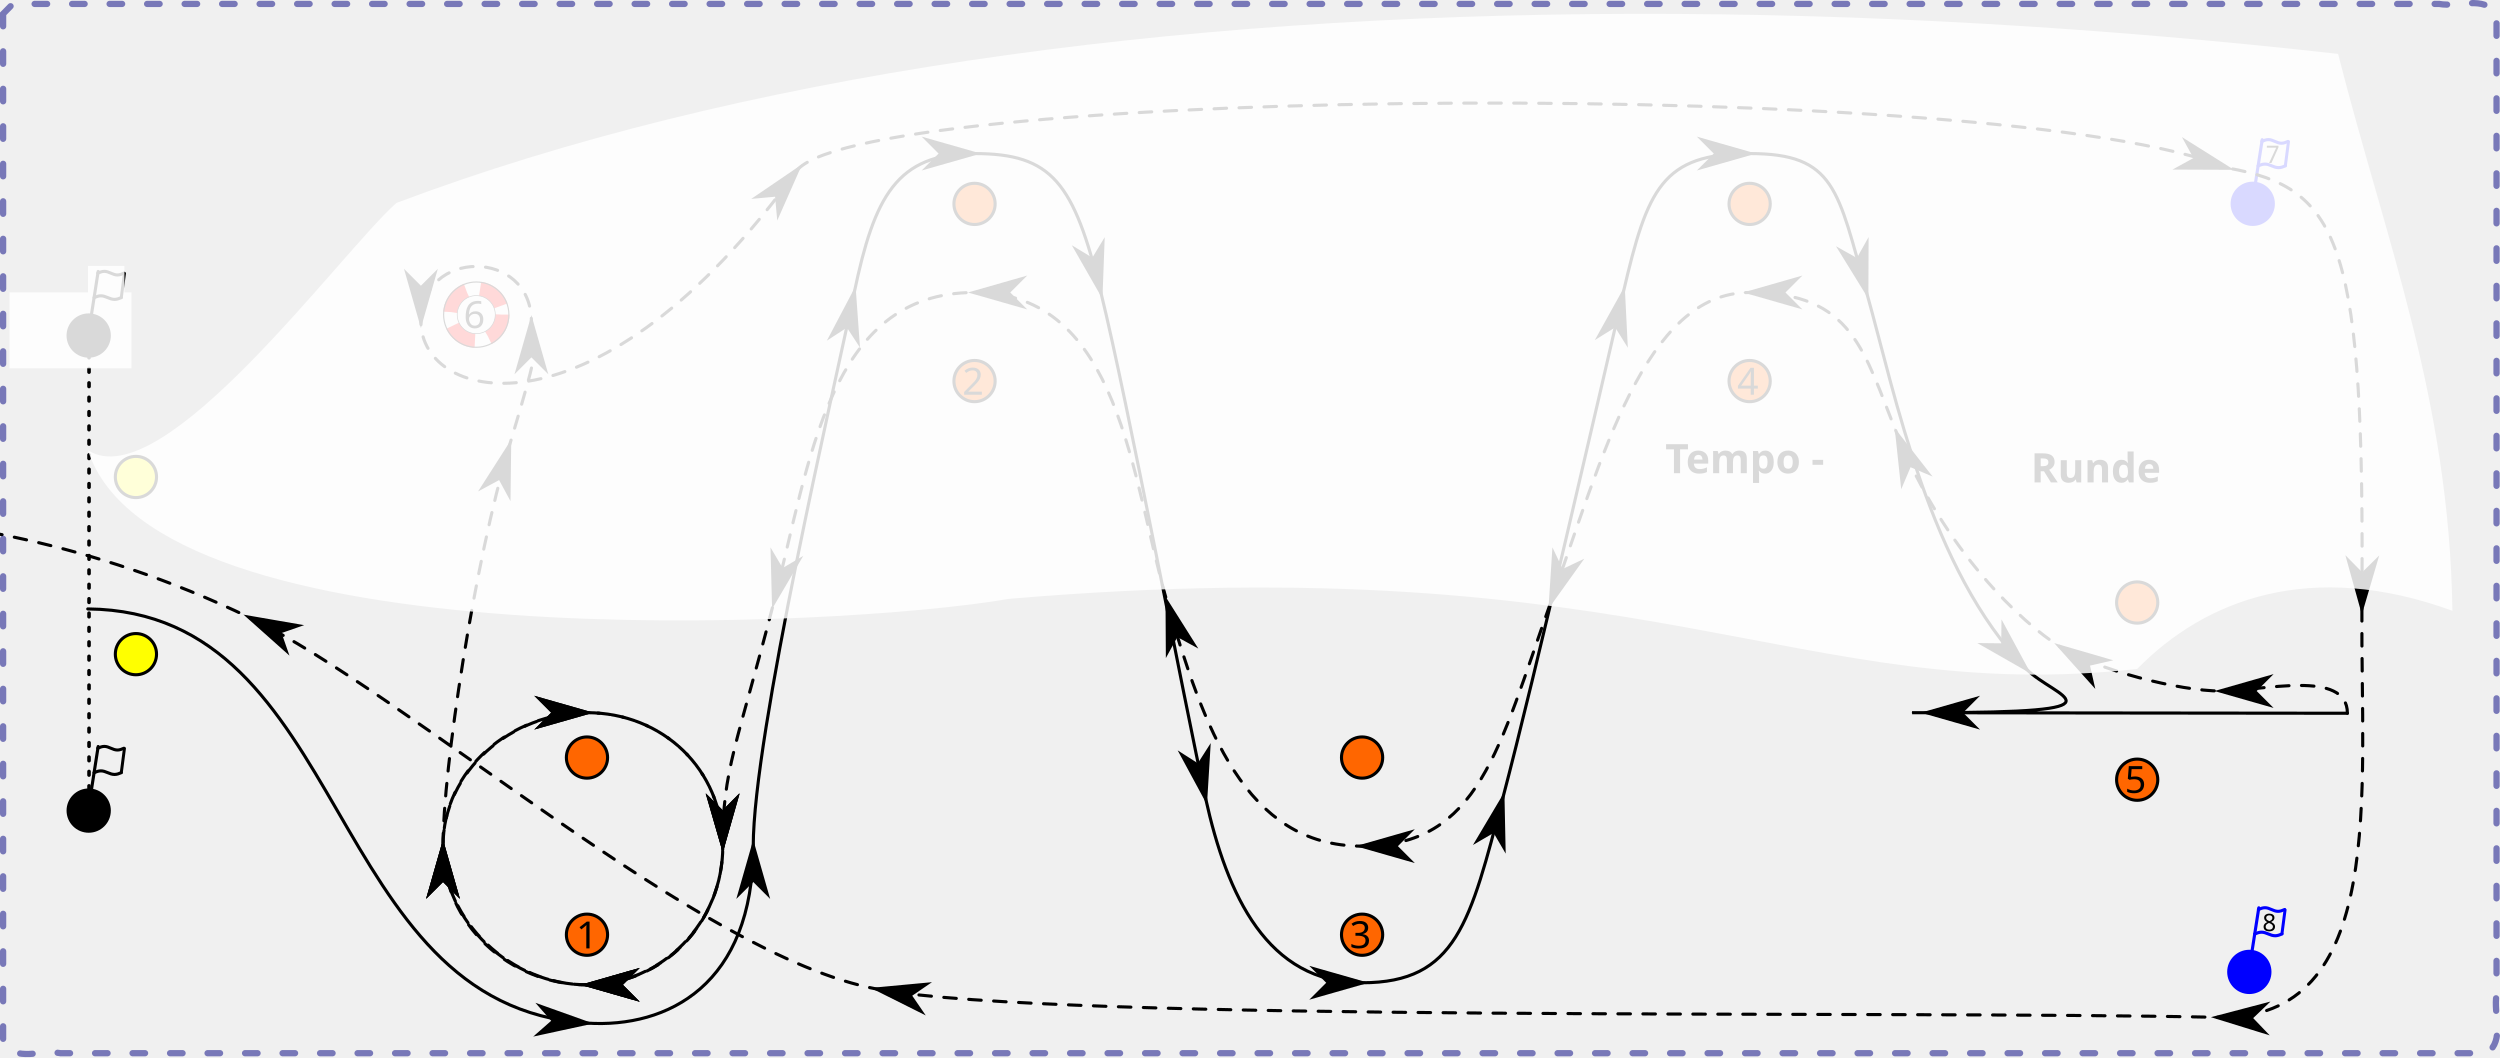
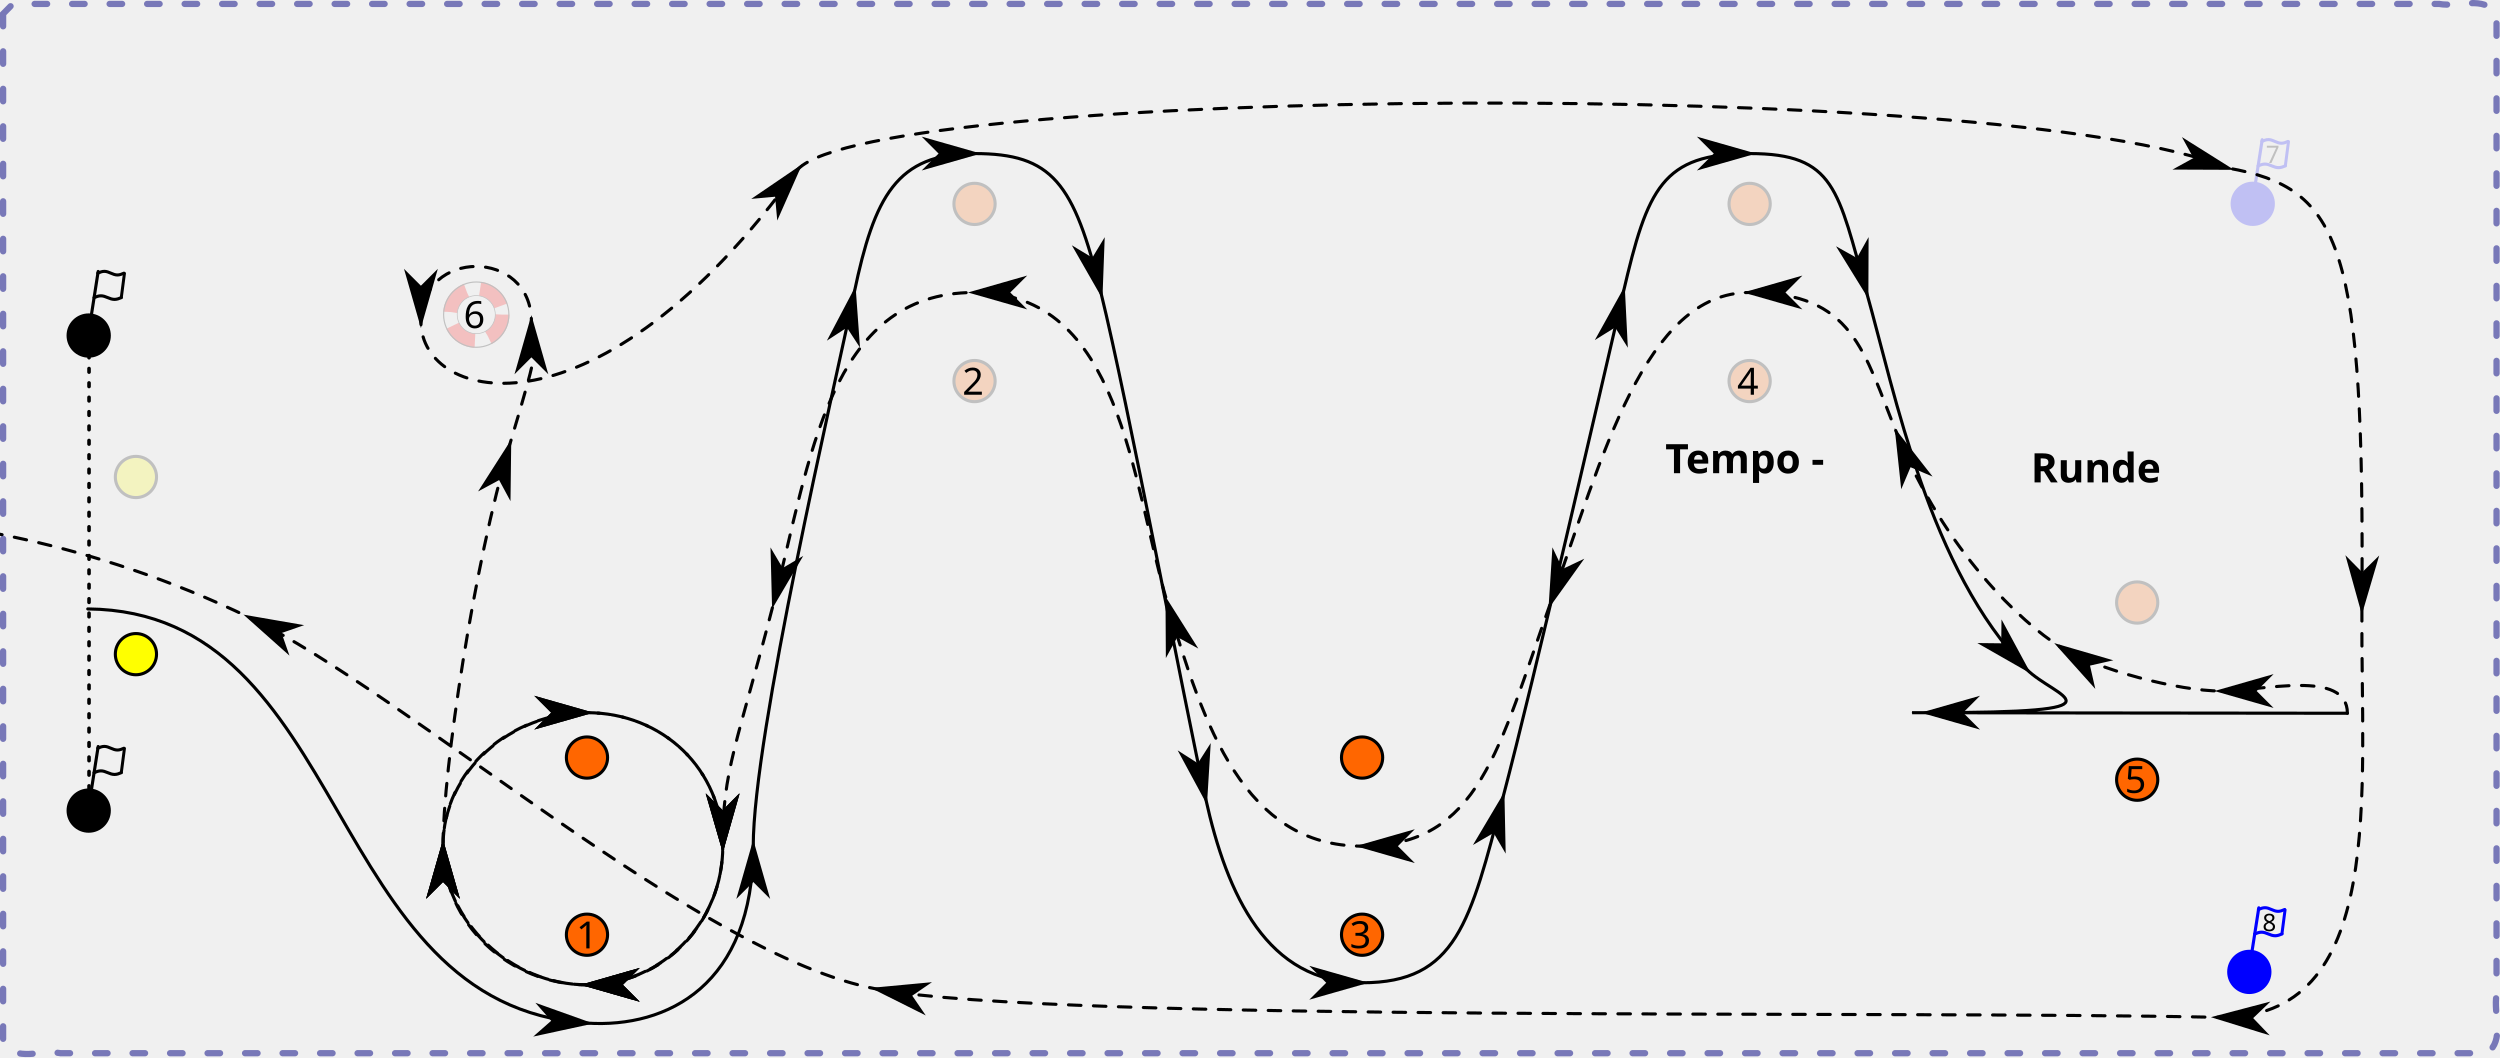
<svg xmlns="http://www.w3.org/2000/svg" version="1.0" id="svg3641" height="360.829" width="853.326" style="enable-background:new" xml:space="preserve">
  <defs id="arrows">
    <marker id="RazorWire" refX="0" refY="0" orient="auto" style="overflow:visible">
      <path id="path5527" style="fill:#34ff00;fill-opacity:1;fill-rule:evenodd;stroke:#34ff00;stroke-width:0.085pt;stroke-opacity:1" d="M 0.019,-0.632 V 0.595 L -6.621,2.568 H 9.113 L 2.979,0.595 V -0.632 L 9.166,-2.472 H -6.594 Z" />
    </marker>
    <marker orient="auto" refY="0" refX="0" id="Scissors" style="overflow:visible">
      <path id="schere" d="M 9.696,-3.847 C 8.661,-5.095 6.794,-5.052 5.4,-4.515 l -8.76,3.283 c -2.548,-1.394 -5.065,-0.995 -5.065,-1.673 0,-0.53 0.487,-0.414 0.414,-1.795 -0.07,-1.326 -1.454,-2.307 -2.763,-2.22 -1.309,-0.008 -2.666,0.995 -2.678,2.379 -0.098,1.393 1.074,2.688 2.461,2.779 1.624,0.242 4.499,-0.742 5.848,1.676 C -6.148,1.766 -7.931,1.771 -9.543,1.679 -10.882,1.602 -12.489,1.985 -13.128,3.301 c -0.617,1.261 -0.012,3.056 1.405,3.442 1.43,0.525 3.393,-0.138 3.733,-1.782 0.262,-1.267 -0.635,-1.862 -0.291,-2.322 0.26,-0.347 1.91,-0.146 4.85,-1.466 L 6.055,4.515 C 7.253,4.85 8.718,4.839 9.78,3.66 L -0.055,-0.057 Z M -9.832,-5.874 c 1.381,0.771 1.268,2.862 -0.167,3.268 -1.298,0.452 -2.956,-0.81 -2.542,-2.216 0.242,-1.154 1.764,-1.579 2.709,-1.052 z m 0.06,8.552 c 1.441,0.532 1.196,2.97 -0.269,3.298 -0.972,0.337 -2.361,-0.148 -2.459,-1.293 -0.189,-1.392 1.446,-2.65 2.728,-2.005 z" style="fill:#34ff00;fill-opacity:1;stroke:#34ff00;stroke-width:1.067;stroke-opacity:1" />
    </marker>
    <marker orient="auto" refY="0" refX="0" id="Legs" style="overflow:visible">
      <g id="g5494" transform="scale(-0.7)" style="fill:#34ff00;fill-opacity:1;stroke:#34ff00;stroke-opacity:1">
        <g id="g5496" transform="matrix(0,-1,-1,0,22.0892,22.73484)" style="fill:#34ff00;fill-opacity:1;stroke:#34ff00;stroke-opacity:1">
          <path id="path5498" d="m 22.636,22.054 c -7.371,5.036 -2.618,7.047 -6.23,14.339" style="fill:#34ff00;fill-opacity:1;fill-rule:evenodd;stroke:#34ff00;stroke-width:1.067pt;stroke-opacity:1" />
          <path id="path5500" d="m 22.825,21.918 c -1.451,8.904 3.772,9.355 4.805,14.747" style="fill:#34ff00;fill-opacity:1;fill-rule:evenodd;stroke:#34ff00;stroke-width:1.067pt;stroke-opacity:1" />
        </g>
        <path id="path5502" d="m -15.029,-7.181 -0.984,4.313 4.227,-1.305 z" style="fill:#34ff00;fill-opacity:1;fill-rule:evenodd;stroke:#34ff00;stroke-width:1.067pt;stroke-opacity:1" />
        <path id="path5504" d="m -16.23,4.861 1.999,3.946 2.418,-3.704 z" style="fill:#34ff00;fill-opacity:1;fill-rule:evenodd;stroke:#34ff00;stroke-width:1.067pt;stroke-opacity:1" />
      </g>
    </marker>
    <linearGradient id="linearGradient5477">
      <stop style="stop-color:#57e307;stop-opacity:1;" offset="0" id="stop5479" />
    </linearGradient>
    <marker style="overflow:visible" id="Arrow1Lend" refX="0" refY="0" orient="auto">
      <path style="fill-rule:evenodd;stroke:#000000;stroke-width:0.853pt;marker-start:none" d="M -10.667,0 -14.933,4.267 0,0 -14.933,-4.267 Z" id="path3104" />
    </marker>
    <marker style="overflow:visible" id="Arrow1Lstart" refX="0" refY="0" orient="auto">
      <path style="fill-rule:evenodd;stroke:#000000;stroke-width:0.853pt;marker-start:none" d="M 10.667,0 14.933,-4.267 0,0 14.933,4.267 Z" id="path3282" />
    </marker>
    <marker style="overflow:visible" id="Arrow1Lstart-7" refX="0" refY="0" orient="auto">
      <path style="fill-rule:evenodd;stroke:#000000;stroke-width:0.853pt;marker-start:none" d="M 10.667,0 14.933,-4.267 0,0 14.933,4.267 Z" id="path3282-4" />
    </marker>
    <marker style="overflow:visible" id="Arrow1Lend-6" refX="0" refY="0" orient="auto">
      <path style="fill-rule:evenodd;stroke:#000000;stroke-width:0.853pt;marker-start:none" d="M -10.667,0 -14.933,4.267 0,0 -14.933,-4.267 Z" id="path3104-0" />
    </marker>
  </defs>
  <g transform="translate(-215.4445,-435.3955)" style="display:inline" id="Parcours">
    <defs id="defs2076" />
    <g id="g1" />
    <g id="layer6" style="display:inline">
      <g transform="translate(18.94796,85.04597)" id="Zeitnahme" style="display:inline">
        <g id="g13156" transform="translate(-177.6378,-94.48819)">
          <path style="fill:#000000;fill-opacity:1;stroke:#000000;stroke-width:1.762" d="m 411.087,559.37 c 0,-3.685 -2.986,-6.678 -6.678,-6.678 -3.683,0 -6.678,2.987 -6.678,6.678 0,3.685 2.987,6.678 6.678,6.678 3.685,0 6.678,-2.987 6.678,-6.678 z" id="path13158" />
        </g>
        <g id="g13172" transform="translate(-177.6378,67.66194)">
          <path style="fill:#000000;fill-opacity:1;stroke:#000000;stroke-width:1.762" d="m 411.087,559.37 c 0,-3.685 -2.986,-6.678 -6.678,-6.678 -3.683,0 -6.678,2.987 -6.678,6.678 0,3.685 2.987,6.678 6.678,6.678 3.685,0 6.678,-2.987 6.678,-6.678 z" id="path13174" />
        </g>
        <path style="fill:none;stroke:#000000;stroke-width:1.228;stroke-linecap:round;stroke-linejoin:miter;stroke-miterlimit:4;stroke-dasharray:1.228, 3.684;stroke-dashoffset:0;stroke-opacity:1" d="m 226.886,466.315 c 0,23.379 0,46.759 0,70.138 0,19.991 0,67.885 0,87.271" id="path14169" />
      </g>
      <g transform="translate(113.4362,157.2769)" id="Tor1" style="display:inline;fill:#ff6600">
        <path style="fill:#ff6600;stroke:#000000;stroke-width:1.056" d="m 309.393,536.693 c 0,-3.883 -3.149,-7.032 -7.031,-7.032 -3.881,0 -7.031,3.148 -7.031,7.032 0,3.883 3.15,7.031 7.031,7.031 3.882,0 7.031,-3.147 7.031,-7.031 z" id="Tor1_innen" />
        <path style="fill:#ff6600;stroke:#000000;stroke-width:1.056" d="m 309.393,597.166 c 0,-3.883 -3.149,-7.032 -7.031,-7.032 -3.881,0 -7.031,3.148 -7.031,7.032 0,3.883 3.15,7.031 7.031,7.031 3.882,0 7.031,-3.147 7.031,-7.031 z" id="Tor1_aussen" />
      </g>
-       <g transform="translate(226.8221,-31.69941)" id="Tor2" style="display:inline;fill:#ff6600">
+       <g transform="translate(226.8221,-31.69941)" id="Tor2" opacity="0.2" style="display:inline;fill:#ff6600">
        <path style="fill:#ff6600;stroke:#000000;stroke-width:1.056" d="m 328.291,536.693 c 0,-3.883 -3.149,-7.032 -7.031,-7.032 -3.881,0 -7.031,3.148 -7.031,7.032 0,3.883 3.15,7.031 7.031,7.031 3.882,0 7.031,-3.147 7.031,-7.031 z" id="Tor2_aussen" />
        <path style="fill:#ff6600;stroke:#000000;stroke-width:1.056" d="m 328.291,597.166 c 0,-3.883 -3.149,-7.032 -7.031,-7.032 -3.881,0 -7.031,3.148 -7.031,7.032 0,3.883 3.15,7.031 7.031,7.031 3.882,0 7.031,-3.147 7.031,-7.031 z" id="Tor2_innen" />
      </g>
      <g transform="translate(340.2078,157.2769)" id="Tor3" style="display:inline;fill:#ff6600">
        <path style="fill:#ff6600;stroke:#000000;stroke-width:1.056" d="m 347.189,536.693 c 0,-3.883 -3.149,-7.032 -7.031,-7.032 -3.881,0 -7.031,3.148 -7.031,7.032 0,3.883 3.15,7.031 7.031,7.031 3.882,0 7.031,-3.147 7.031,-7.031 z" id="Tor3_innen" />
        <path style="fill:#ff6600;stroke:#000000;stroke-width:1.056" d="m 347.189,597.166 c 0,-3.883 -3.149,-7.032 -7.031,-7.032 -3.881,0 -7.031,3.148 -7.031,7.032 0,3.883 3.15,7.031 7.031,7.031 3.882,0 7.031,-3.147 7.031,-7.031 z" id="Tor3_aussen" />
      </g>
-       <g transform="translate(453.5935,-31.69941)" id="Tor4" style="display:inline;fill:#ff6600">
+       <g transform="translate(453.5935,-31.69941)" id="Tor4" opacity="0.2" style="display:inline;fill:#ff6600">
        <path style="fill:#ff6600;stroke:#000000;stroke-width:1.056" d="m 366.086,536.693 c 0,-3.883 -3.149,-7.032 -7.031,-7.032 -3.881,0 -7.031,3.148 -7.031,7.032 0,3.883 3.15,7.031 7.031,7.031 3.882,0 7.031,-3.147 7.031,-7.031 z" id="Tor4_aussen" />
        <path style="fill:#ff6600;stroke:#000000;stroke-width:1.056" d="m 366.086,597.166 c 0,-3.883 -3.149,-7.032 -7.031,-7.032 -3.881,0 -7.031,3.148 -7.031,7.032 0,3.883 3.15,7.031 7.031,7.031 3.882,0 7.031,-3.147 7.031,-7.031 z" id="Tor4_innen" />
      </g>
      <g transform="translate(566.9793,104.3635)" id="Tor5" style="display:inline;fill:#ff6600">
-         <path style="fill:#ff6600;stroke:#000000;stroke-width:1.056" d="m 384.984,536.693 c 0,-3.883 -3.149,-7.032 -7.031,-7.032 -3.881,0 -7.031,3.148 -7.031,7.032 0,3.883 3.15,7.031 7.031,7.031 3.882,0 7.031,-3.147 7.031,-7.031 z" id="Tor5_oben" />
+         <path style="fill:#ff6600;stroke:#000000;stroke-width:1.056" d="m 384.984,536.693 c 0,-3.883 -3.149,-7.032 -7.031,-7.032 -3.881,0 -7.031,3.148 -7.031,7.032 0,3.883 3.15,7.031 7.031,7.031 3.882,0 7.031,-3.147 7.031,-7.031 z" id="Tor5_oben" opacity="0.2" />
        <path style="fill:#ff6600;stroke:#000000;stroke-width:1.056" d="m 384.984,597.166 c 0,-3.883 -3.149,-7.032 -7.031,-7.032 -3.881,0 -7.031,3.148 -7.031,7.032 0,3.883 3.15,7.031 7.031,7.031 3.882,0 7.031,-3.147 7.031,-7.031 z" id="Tor5_unten" />
      </g>
-       <g transform="translate(18.94796,138.3793)" id="Schikane" style="display:inline">
+       <g transform="translate(18.94796,138.3793)" id="Schikane" opacity="0.2" style="display:inline">
        <g style="fill:none" id="Ring">
          <ellipse id="path8826" style="fill:none;stroke:#ff0000;stroke-width:4.821;stroke-linecap:butt;stroke-linejoin:round;stroke-miterlimit:4;stroke-dasharray:9.643, 4.821;stroke-dashoffset:0;stroke-opacity:1" cx="359.055" cy="404.409" rx="8.928" ry="8.928" />
          <ellipse style="display:inline;fill:none;stroke:#000000;stroke-width:0.229;stroke-linecap:round;stroke-linejoin:round;stroke-miterlimit:4;stroke-dasharray:none;stroke-dashoffset:0;stroke-opacity:1" id="path3620" cx="359.055" cy="404.409" rx="6.5" ry="6.5" />
          <ellipse style="display:inline;fill:none;stroke:#000000;stroke-width:0.393;stroke-linecap:round;stroke-linejoin:round;stroke-miterlimit:4;stroke-dasharray:none;stroke-dashoffset:0;stroke-opacity:1" id="path2733" cx="359.055" cy="404.409" rx="11.142" ry="11.142" />
        </g>
      </g>
      <g transform="translate(-40.52031,61.51377)" id="Start+Ziel" style="display:inline">
-         <path style="fill:#ffff00;stroke:#000000;stroke-width:1.056" d="m 309.393,536.693 c 0,-3.883 -3.149,-7.032 -7.031,-7.032 -3.881,0 -7.031,3.148 -7.031,7.032 0,3.883 3.15,7.031 7.031,7.031 3.882,0 7.031,-3.147 7.031,-7.031 z" id="Tor1_innen-7" />
+         <path style="fill:#ffff00;stroke:#000000;stroke-width:1.056" d="m 309.393,536.693 c 0,-3.883 -3.149,-7.032 -7.031,-7.032 -3.881,0 -7.031,3.148 -7.031,7.032 0,3.883 3.15,7.031 7.031,7.031 3.882,0 7.031,-3.147 7.031,-7.031 z" id="Tor1_innen-7" opacity="0.2" />
        <path style="fill:#ffff00;stroke:#000000;stroke-width:1.056" d="m 309.393,597.166 c 0,-3.883 -3.149,-7.032 -7.031,-7.032 -3.881,0 -7.031,3.148 -7.031,7.032 0,3.883 3.15,7.031 7.031,7.031 3.882,0 7.031,-3.147 7.031,-7.031 z" id="Tor1_aussen-3" />
      </g>
    </g>
  </g>
  <g transform="translate(-215.4445,-435.3955)" style="display:inline" id="ParcoursLabel">
    <defs id="defs2832" />
    <g id="g3113" style="display:inline">
      <text xml:space="preserve" style="font-style:normal;font-weight:normal;font-size:12.8px;line-height:0%;font-family:'Arial Black';display:inline;fill:#000000;fill-opacity:1;stroke:none;stroke-width:1.067" x="373.691" y="547.37" id="text3034">
        <tspan id="tspan3032" x="373.691" y="547.37" style="font-size:12.8px;line-height:1.25;stroke-width:1.067">6</tspan>
      </text>
      <text xml:space="preserve" style="font-style:normal;font-weight:normal;font-size:12.8px;line-height:0%;font-family:'Arial Black';display:inline;fill:#000000;fill-opacity:1;stroke:none;stroke-width:1.067" x="412.13" y="759.102" id="text3038">
        <tspan id="tspan3036" x="412.13" y="759.102" style="font-size:12.8px;line-height:1.25;stroke-width:1.067">1</tspan>
      </text>
      <text xml:space="preserve" style="font-style:normal;font-weight:normal;font-size:12.8px;line-height:0%;font-family:'Arial Black';display:inline;fill:#000000;fill-opacity:1;stroke:none;stroke-width:1.067" x="808.383" y="570.125" id="text3042">
        <tspan id="tspan3040" x="808.383" y="570.125" style="font-size:12.8px;line-height:1.25;stroke-width:1.067">4</tspan>
      </text>
      <text xml:space="preserve" style="font-style:normal;font-weight:normal;font-size:12.8px;line-height:0%;font-family:'Arial Black';display:inline;fill:#000000;fill-opacity:1;stroke:none;stroke-width:1.067" x="940.704" y="706.032" id="text3046">
        <tspan id="tspan3044" x="940.704" y="706.032" style="font-size:12.8px;line-height:1.25;stroke-width:1.067">5</tspan>
      </text>
      <text xml:space="preserve" style="font-style:normal;font-weight:normal;font-size:12.8px;line-height:0%;font-family:'Arial Black';display:inline;fill:#000000;fill-opacity:1;stroke:none;stroke-width:1.067" x="676.131" y="759.024" id="text3050">
        <tspan id="tspan3048" x="676.131" y="759.024" style="font-size:12.8px;line-height:1.25;stroke-width:1.067">3</tspan>
      </text>
-       <g transform="translate(579.9631,-35.51099)" id="g3068" style="display:inline">
+       <g transform="translate(579.9631,-35.51099)" id="g3068" opacity="0.2" style="display:inline">
        <path id="path3052" d="m 411.087,540.472 c 0,-3.685 -2.986,-6.678 -6.678,-6.678 -3.683,0 -6.678,2.987 -6.678,6.678 0,3.685 2.987,6.678 6.678,6.678 3.685,0 6.678,-2.987 6.678,-6.678 z" style="fill:#0000ff;fill-opacity:1;stroke:#0000ff;stroke-width:1.762" />
        <g style="stroke:#0000ff" id="g3062">
          <path id="path3054" d="m 407.511,519.18 c 0.372,-0.161 0.745,-0.325 1.117,-0.438 0.372,-0.114 0.744,-0.181 1.117,-0.181 0.372,0 0.744,0.063 1.117,0.181 0.372,0.113 0.744,0.273 1.116,0.438 0.369,0.16 0.745,0.321 1.117,0.434 0.369,0.114 0.745,0.181 1.117,0.181 0.368,0 0.745,-0.064 1.117,-0.181 0.368,-0.113 0.744,-0.274 1.117,-0.434" style="fill:none;stroke:#0000ff;stroke-width:1.052;stroke-linecap:round;stroke-linejoin:round" />
          <path id="path3056" d="m 407.643,518.601 -2.7,17.3 v 0.258 0" style="fill:none;stroke:#0000ff;stroke-width:1.067;stroke-linecap:round;stroke-linejoin:round" />
          <path id="path3058" d="m 406.246,527.522 c 0.384,-0.158 0.775,-0.317 1.163,-0.429 0.383,-0.113 0.775,-0.179 1.163,-0.179 0.383,0 0.774,0.062 1.163,0.179 0.387,0.112 0.774,0.271 1.163,0.429 0.387,0.159 0.774,0.317 1.162,0.433 0.388,0.109 0.775,0.175 1.163,0.175 0.388,0 0.775,-0.062 1.163,-0.175 0.387,-0.112 0.775,-0.271 1.163,-0.433" style="fill:none;stroke:#0000ff;stroke-width:1.067;stroke-linecap:round;stroke-linejoin:round" />
          <path id="path3060" d="m 416.604,519.31 -1.039,7.969 v 0.12 0" style="fill:none;stroke:#0000ff;stroke-width:1.024;stroke-linecap:round" />
        </g>
        <text xml:space="preserve" style="font-style:normal;font-weight:normal;font-size:12.8px;line-height:0%;font-family:'Arial Black';fill:#000000;fill-opacity:1;stroke:none;stroke-width:1.067" x="408.873" y="526.543" id="text3066">
          <tspan id="tspan3064" x="408.873" y="526.543" style="font-size:8.242px;line-height:1.25;stroke-width:1.067">7</tspan>
        </text>
      </g>
      <text xml:space="preserve" style="font-style:normal;font-weight:normal;font-size:12.8px;line-height:0%;font-family:'Arial Black';display:inline;fill:#000000;fill-opacity:1;stroke:none;stroke-width:1.067" x="543.926" y="570.125" id="text3090">
        <tspan id="tspan3088" x="543.926" y="570.125" style="font-size:12.8px;line-height:1.25;stroke-width:1.067">2</tspan>
      </text>
      <g id="g3100">
        <path id="path3092" d="m 248.821,528.636 c 0.372,-0.161 0.745,-0.325 1.117,-0.438 0.372,-0.114 0.744,-0.181 1.117,-0.181 0.372,0 0.744,0.063 1.117,0.181 0.372,0.113 0.744,0.273 1.116,0.438 0.369,0.16 0.745,0.321 1.117,0.434 0.369,0.114 0.745,0.181 1.117,0.181 0.368,0 0.745,-0.064 1.117,-0.181 0.368,-0.113 0.744,-0.274 1.117,-0.434" style="display:inline;fill:none;stroke:#000000;stroke-width:1.052;stroke-linecap:round;stroke-linejoin:round" />
        <path id="path3094" d="m 248.953,528.057 -2.7,17.3 v 0.258 0" style="display:inline;fill:none;stroke:#000000;stroke-width:1.067;stroke-linecap:round;stroke-linejoin:round" />
        <path id="path3096" d="m 247.556,536.977 c 0.384,-0.158 0.775,-0.317 1.163,-0.429 0.383,-0.113 0.775,-0.179 1.163,-0.179 0.383,0 0.774,0.062 1.163,0.179 0.387,0.112 0.774,0.271 1.163,0.429 0.387,0.159 0.774,0.317 1.162,0.433 0.388,0.109 0.775,0.175 1.163,0.175 0.388,0 0.775,-0.062 1.163,-0.175 0.387,-0.112 0.775,-0.271 1.163,-0.433" style="display:inline;fill:none;stroke:#000000;stroke-width:1.067;stroke-linecap:round;stroke-linejoin:round" />
        <path id="path3098" d="m 257.914,528.766 -1.039,7.969 v 0.12 0" style="display:inline;fill:none;stroke:#000000;stroke-width:1.024;stroke-linecap:round" />
      </g>
      <g id="g3111">
        <path id="path3102" d="m 248.821,690.786 c 0.372,-0.161 0.745,-0.325 1.117,-0.438 0.372,-0.114 0.744,-0.181 1.117,-0.181 0.372,0 0.744,0.063 1.117,0.181 0.372,0.113 0.744,0.273 1.116,0.438 0.369,0.16 0.745,0.321 1.117,0.434 0.369,0.114 0.745,0.181 1.117,0.181 0.368,0 0.745,-0.064 1.117,-0.181 0.368,-0.113 0.744,-0.274 1.117,-0.434" style="display:inline;fill:none;stroke:#000000;stroke-width:1.052;stroke-linecap:round;stroke-linejoin:round" />
        <path id="path3105" d="m 248.953,690.207 -2.7,17.3 v 0.258 0" style="display:inline;fill:none;stroke:#000000;stroke-width:1.067;stroke-linecap:round;stroke-linejoin:round" />
        <path id="path3107" d="m 247.556,699.127 c 0.384,-0.158 0.775,-0.317 1.163,-0.429 0.383,-0.113 0.775,-0.179 1.163,-0.179 0.383,0 0.774,0.062 1.163,0.179 0.387,0.112 0.774,0.271 1.163,0.429 0.387,0.159 0.774,0.317 1.162,0.433 0.388,0.109 0.775,0.175 1.163,0.175 0.388,0 0.775,-0.062 1.163,-0.175 0.387,-0.112 0.775,-0.271 1.163,-0.433" style="display:inline;fill:none;stroke:#000000;stroke-width:1.067;stroke-linecap:round;stroke-linejoin:round" />
        <path id="path3109" d="m 257.914,690.916 -1.039,7.969 v 0.12 0" style="display:inline;fill:none;stroke:#000000;stroke-width:1.024;stroke-linecap:round" />
      </g>
    </g>
  </g>
  <g transform="translate(363.3543,-208.7303)" id="SpeedbojeKlasse7" style="display:inline;enable-background:new">
    <path id="path2174" d="m 411.087,540.472 c 0,-3.685 -2.986,-6.678 -6.678,-6.678 -3.683,0 -6.678,2.987 -6.678,6.678 0,3.685 2.987,6.678 6.678,6.678 3.685,0 6.678,-2.987 6.678,-6.678 z" style="fill:#0000ff;fill-opacity:1;stroke:#0000ff;stroke-width:1.762" />
    <g style="fill:none;stroke:#0000ff" id="g2184">
      <path id="path2176" d="m 407.511,519.18 c 0.372,-0.161 0.745,-0.325 1.117,-0.438 0.372,-0.114 0.744,-0.181 1.117,-0.181 0.372,0 0.744,0.063 1.117,0.181 0.372,0.113 0.744,0.273 1.116,0.438 0.369,0.16 0.745,0.321 1.117,0.434 0.369,0.114 0.745,0.181 1.117,0.181 0.368,0 0.745,-0.064 1.117,-0.181 0.368,-0.113 0.744,-0.274 1.117,-0.434" style="fill:none;stroke:#0000ff;stroke-width:1.052;stroke-linecap:round;stroke-linejoin:round" />
      <path id="path2178" d="m 407.643,518.601 -2.7,17.3 v 0.258 0" style="fill:none;stroke:#0000ff;stroke-width:1.067;stroke-linecap:round;stroke-linejoin:round" />
      <path id="path2180" d="m 406.246,527.522 c 0.384,-0.158 0.775,-0.317 1.163,-0.429 0.383,-0.113 0.775,-0.179 1.163,-0.179 0.383,0 0.774,0.062 1.163,0.179 0.387,0.112 0.774,0.271 1.163,0.429 0.387,0.159 0.774,0.317 1.162,0.433 0.388,0.109 0.775,0.175 1.163,0.175 0.388,0 0.775,-0.062 1.163,-0.175 0.387,-0.112 0.775,-0.271 1.163,-0.433" style="fill:none;stroke:#0000ff;stroke-width:1.067;stroke-linecap:round;stroke-linejoin:round" />
      <path id="path2182" d="m 416.604,519.31 -1.039,7.969 v 0.12 0" style="fill:none;stroke:#0000ff;stroke-width:1.024;stroke-linecap:round" />
    </g>
    <text xml:space="preserve" style="font-style:normal;font-weight:normal;font-size:12.8px;line-height:0%;font-family:'Arial Black';fill:#000000;fill-opacity:1;stroke:none;stroke-width:1.067" x="408.873" y="526.543" id="text2188">
      <tspan id="tspan2186" x="408.873" y="526.543" style="font-size:8.242px;line-height:1.25;stroke-width:1.067">8</tspan>
    </text>
  </g>
  <g transform="translate(-215.4445,-435.3955)" style="display:inline" id="Klasse7_rc1">
    <path id="path283" d="m 169.627,612.629 c 24.841,0 76.611,7.311 130.916,33.523 54.305,26.212 153.082,115.392 214.258,126.852 61.175,11.46 344.715,7.203 457.502,9.635 58.227,1.256 48.857,-76.649 49.331,-139.684 0.934,-124.03 -6.726,-143.298 -45.752,-150.207 -76.323,-31.367 -460.993,-27.835 -488.056,0.398 -68.294,94.744 -128.713,79.877 -128.713,52.004 0,-25.079 37.712,-25.079 37.712,0 0,15.274 4.503,2.236 -7.509,42.396 -12.012,40.159 -22.661,110.333 -22.663,136.631 -0.002,25.87 23.429,47.369 49.146,47.369 25.717,0 46.349,-21 46.349,-47.333 0,-26.333 -20.632,-45.56 -46.349,-45.56 -25.717,0 -49.143,19.227 -49.143,45.525 0,26.298 23.427,47.369 49.143,47.369 25.717,0 46.511,-21.463 46.349,-47.369 -0.162,-25.905 4.927,-34.694 17.386,-83.061 12.459,-48.205 18.565,-105.888 68.518,-105.888 49.951,0 53.474,63.607 65.829,105.888 12.355,42.281 26.346,83.093 66.486,83.093 40.14,0 46.62,-33.374 64.356,-83.093 17.568,-49.246 32.096,-105.888 67.927,-105.888 35.298,0 38.862,19.997 50.33,48.31 16.312,40.274 42.763,64.531 55.497,72.541 12.734,8.01 40.856,15.184 55.013,15.184 13.99,0 43.19,-7.596 43.19,7.587" style="display:inline;fill:none;stroke:#000000;stroke-width:1.066;stroke-linecap:round;stroke-linejoin:round;stroke-miterlimit:4;stroke-dasharray:4.263, 4.263;stroke-dashoffset:0;stroke-opacity:1;marker-start:none;marker-mid:url(#Arrow1Lstart);marker-end:none" />
    <path id="path285" d="m 1016.681,678.851 c 0,0 -181.32,-0.198 -143.404,-0.198 71.653,0 43.372,-5.128 33.803,-14.92 -33.088,-33.861 -44.668,-93.599 -54.502,-128.504 -9.872,-35.04 -10.65,-47.416 -39.929,-47.416 -29.812,0 -34.872,11.88 -43.129,47.416 -8.23,35.422 -29.987,130.291 -41.14,172.64 -11.118,42.214 -15.723,62.976 -48.015,62.976 -32.292,0 -46.073,-29.711 -53.419,-62.976 -7.37,-33.373 -26.464,-134.966 -35.736,-172.64 -9.241,-37.547 -16.614,-47.416 -43.159,-47.416 -26.543,-0.002 -34.159,14.604 -41.026,47.416 -6.867,32.812 -34.478,151.155 -34.478,188.984 0,47.333 -29.181,62.188 -56.749,60.4 -90.351,-5.86 -80.168,-140.501 -170.394,-141.372" style="display:inline;fill:none;stroke:#000000;stroke-width:1.067;stroke-linecap:round;stroke-linejoin:round;stroke-miterlimit:4;stroke-dashoffset:0;stroke-opacity:1;marker-start:none;marker-mid:url(#Arrow1Lstart);marker-end:none" />
    <path id="path287" d="m 462.148,724.213 c 0,-26.333 -20.632,-45.56 -46.349,-45.56 -25.717,0 -49.143,19.827 -49.143,45.56 0,26.47 22.661,47.333 49.143,47.333 26.47,0 46.349,-21.463 46.349,-47.333 z" style="display:inline;fill:none;stroke:#000000;stroke-width:1.067;stroke-linecap:round;stroke-linejoin:round;stroke-miterlimit:4;stroke-dasharray:4.267, 4.267;stroke-dashoffset:3.8;stroke-opacity:1;marker-start:none;marker-mid:url(#Arrow1Lstart);marker-end:none" />
    <text id="text289" y="876.114" x="243.389" style="font-style:normal;font-weight:normal;font-size:12.8px;line-height:0%;font-family:Verdana;display:inline;fill:#e6e6e6;fill-opacity:1;stroke:none;stroke-width:1.067" xml:space="preserve">
      <tspan id="tspan291" y="876.114" x="243.389" style="font-size:19.2px;line-height:1.25;stroke-width:1.067">Ablegen - Startlinie - in den Parcours, d.h. außen um die Tore 1 - 2 - 3 - 4 -</tspan>
      <tspan id="tspan293" y="900.114" x="243.389" style="font-size:19.2px;line-height:1.25;stroke-width:1.067">rückwärts durch das Tor 5 - vorwärts wieder in den Parcours, d.h. durch die Tore</tspan>
      <tspan id="tspan295" y="924.114" x="243.389" style="font-size:19.2px;line-height:1.25;stroke-width:1.067">4 - 3 - 2 - schnelle Umkreisung des Tores 1 (das Tor 1 bleibt an der Steuerbordseite!) -</tspan>
      <tspan id="tspan298" y="948.114" x="243.389" style="font-size:19.2px;line-height:1.25;stroke-width:1.067">Schikane an der Tonne 6 - Temporunde: <tspan id="tspan300" style="font-weight:bold;font-size:19.2px;fill:#e6e6e6;stroke-width:1.067">außen</tspan> an den Toren 2 und 4, um die</tspan>
      <tspan id="tspan302" y="972.114" x="243.389" style="font-size:19.2px;line-height:1.25;stroke-width:1.067">Tonne 7, <tspan id="tspan304" style="font-weight:bold;font-size:19.2px;fill:#e6e6e6;stroke-width:1.067">innen</tspan> an den Toren 4 und 2 vorbei - Ziellinie - anlegen.</tspan>
    </text>
    <g transform="translate(18.94796,138.3793)" id="g306">
      <text xml:space="preserve" style="font-style:normal;font-weight:bold;font-size:12.8px;line-height:0%;font-family:Verdana;fill:#000000;fill-opacity:1;stroke:none;stroke-width:1.067" x="764.899" y="458.537" id="text308">
        <tspan id="tspan310" x="764.899" y="458.537" style="font-size:13.867px;line-height:1.25;stroke-width:1.067">Tempo -</tspan>
      </text>
      <text xml:space="preserve" style="font-style:normal;font-weight:bold;font-size:12.8px;line-height:0%;font-family:Verdana;fill:#000000;fill-opacity:1;stroke:none;stroke-width:1.067" x="889.699" y="461.668" id="text312">
        <tspan id="tspan314" x="889.699" y="461.668" style="font-size:13.867px;line-height:1.25;stroke-width:1.067">Runde</tspan>
      </text>
    </g>
    <text id="text316" y="328.002" x="595.582" style="font-style:normal;font-weight:normal;font-size:12.8px;line-height:0%;font-family:Verdana;text-align:center;text-anchor:middle;display:inline;fill:#000000;fill-opacity:1;stroke:none;stroke-width:1.067" xml:space="preserve">
      <tspan style="font-weight:bold;font-size:38.4px;line-height:1.25;text-align:center;text-anchor:middle;stroke-width:1.067" y="328.002" x="595.582" id="tspan318">DMYV-Jugend</tspan>
      <tspan id="tspan320" style="font-weight:bold;font-size:38.4px;line-height:1.25;text-align:center;text-anchor:middle;stroke-width:1.067" y="376.002" x="595.582">Motorboot-Slalom</tspan>
      <tspan style="font-weight:bold;font-size:38.4px;line-height:1.25;text-align:center;text-anchor:middle;stroke-width:1.067" id="tspan322" y="424.002" x="595.582">Klasse 7 rc1</tspan>
    </text>
  </g>
  <g id="Export_Area" style="display:inline;opacity:1" transform="translate(-180.8124,-194.4877)">
    <path style="display:inline;opacity:0.5;fill:none;fill-opacity:1;fill-rule:nonzero;stroke:#000080;stroke-width:2.133;stroke-linecap:round;stroke-linejoin:miter;stroke-miterlimit:4;stroke-dasharray:4.267, 8.533;stroke-dashoffset:0;stroke-opacity:1" d="m 181.879,199.201 c 0,117.134 0,234.268 0,351.402 4.38,6.419 13.104,2.145 19.592,3.374 276.059,0 552.117,0 828.176,0 6.295,-4.466 2.103,-13.361 3.309,-19.977 0,-111.6 0,-223.2 0,-334.8 -4.38,-6.419 -13.104,-2.145 -19.592,-3.374 -276.059,0 -552.117,0 -828.176,0 -1.103,1.125 -2.206,2.25 -3.309,3.374 z" id="rect4816" />
    <g id="g2" />
-     <g id="Alcatraz_1" style="display:inline">
-       <path style="opacity:0.85;fill:#ffffff;fill-opacity:1;fill-rule:nonzero;stroke:none;stroke-width:2.133;stroke-linecap:round;stroke-linejoin:miter;stroke-miterlimit:4;stroke-dasharray:4.267, 8.533;stroke-dashoffset:0;stroke-opacity:1" d="m 210.852,285.256 v 9.021 H 184.067 V 320.2 h 41.627 v -25.923 h -2.413 v -9.021 z" id="rect6046" />
-       <path style="opacity:0.85;fill:#ffffff;fill-opacity:1;fill-rule:nonzero;stroke:none;stroke-width:2.133;stroke-linecap:round;stroke-linejoin:miter;stroke-miterlimit:4;stroke-dasharray:4.267, 8.533;stroke-dashoffset:0;stroke-opacity:1" d="m 738.771,199.21 c -159.416,0.298 -306.614,20.807 -422.671,64.554 -19.054,16.934 -79.809,100.862 -105.248,84.404 22.894,72.088 256.947,60.726 314.34,50.731 218.434,-18.601 269.897,36.652 385.108,23.926 23.319,-23.846 59.433,-37.42 107.596,-19.858 -1.058,-72.374 -22.791,-126.307 -39.023,-190.083 -81.479,-9.144 -162.248,-13.818 -240.102,-13.673 z" id="rect6048" />
-     </g>
+     <g id="g3" />
  </g>
</svg>
